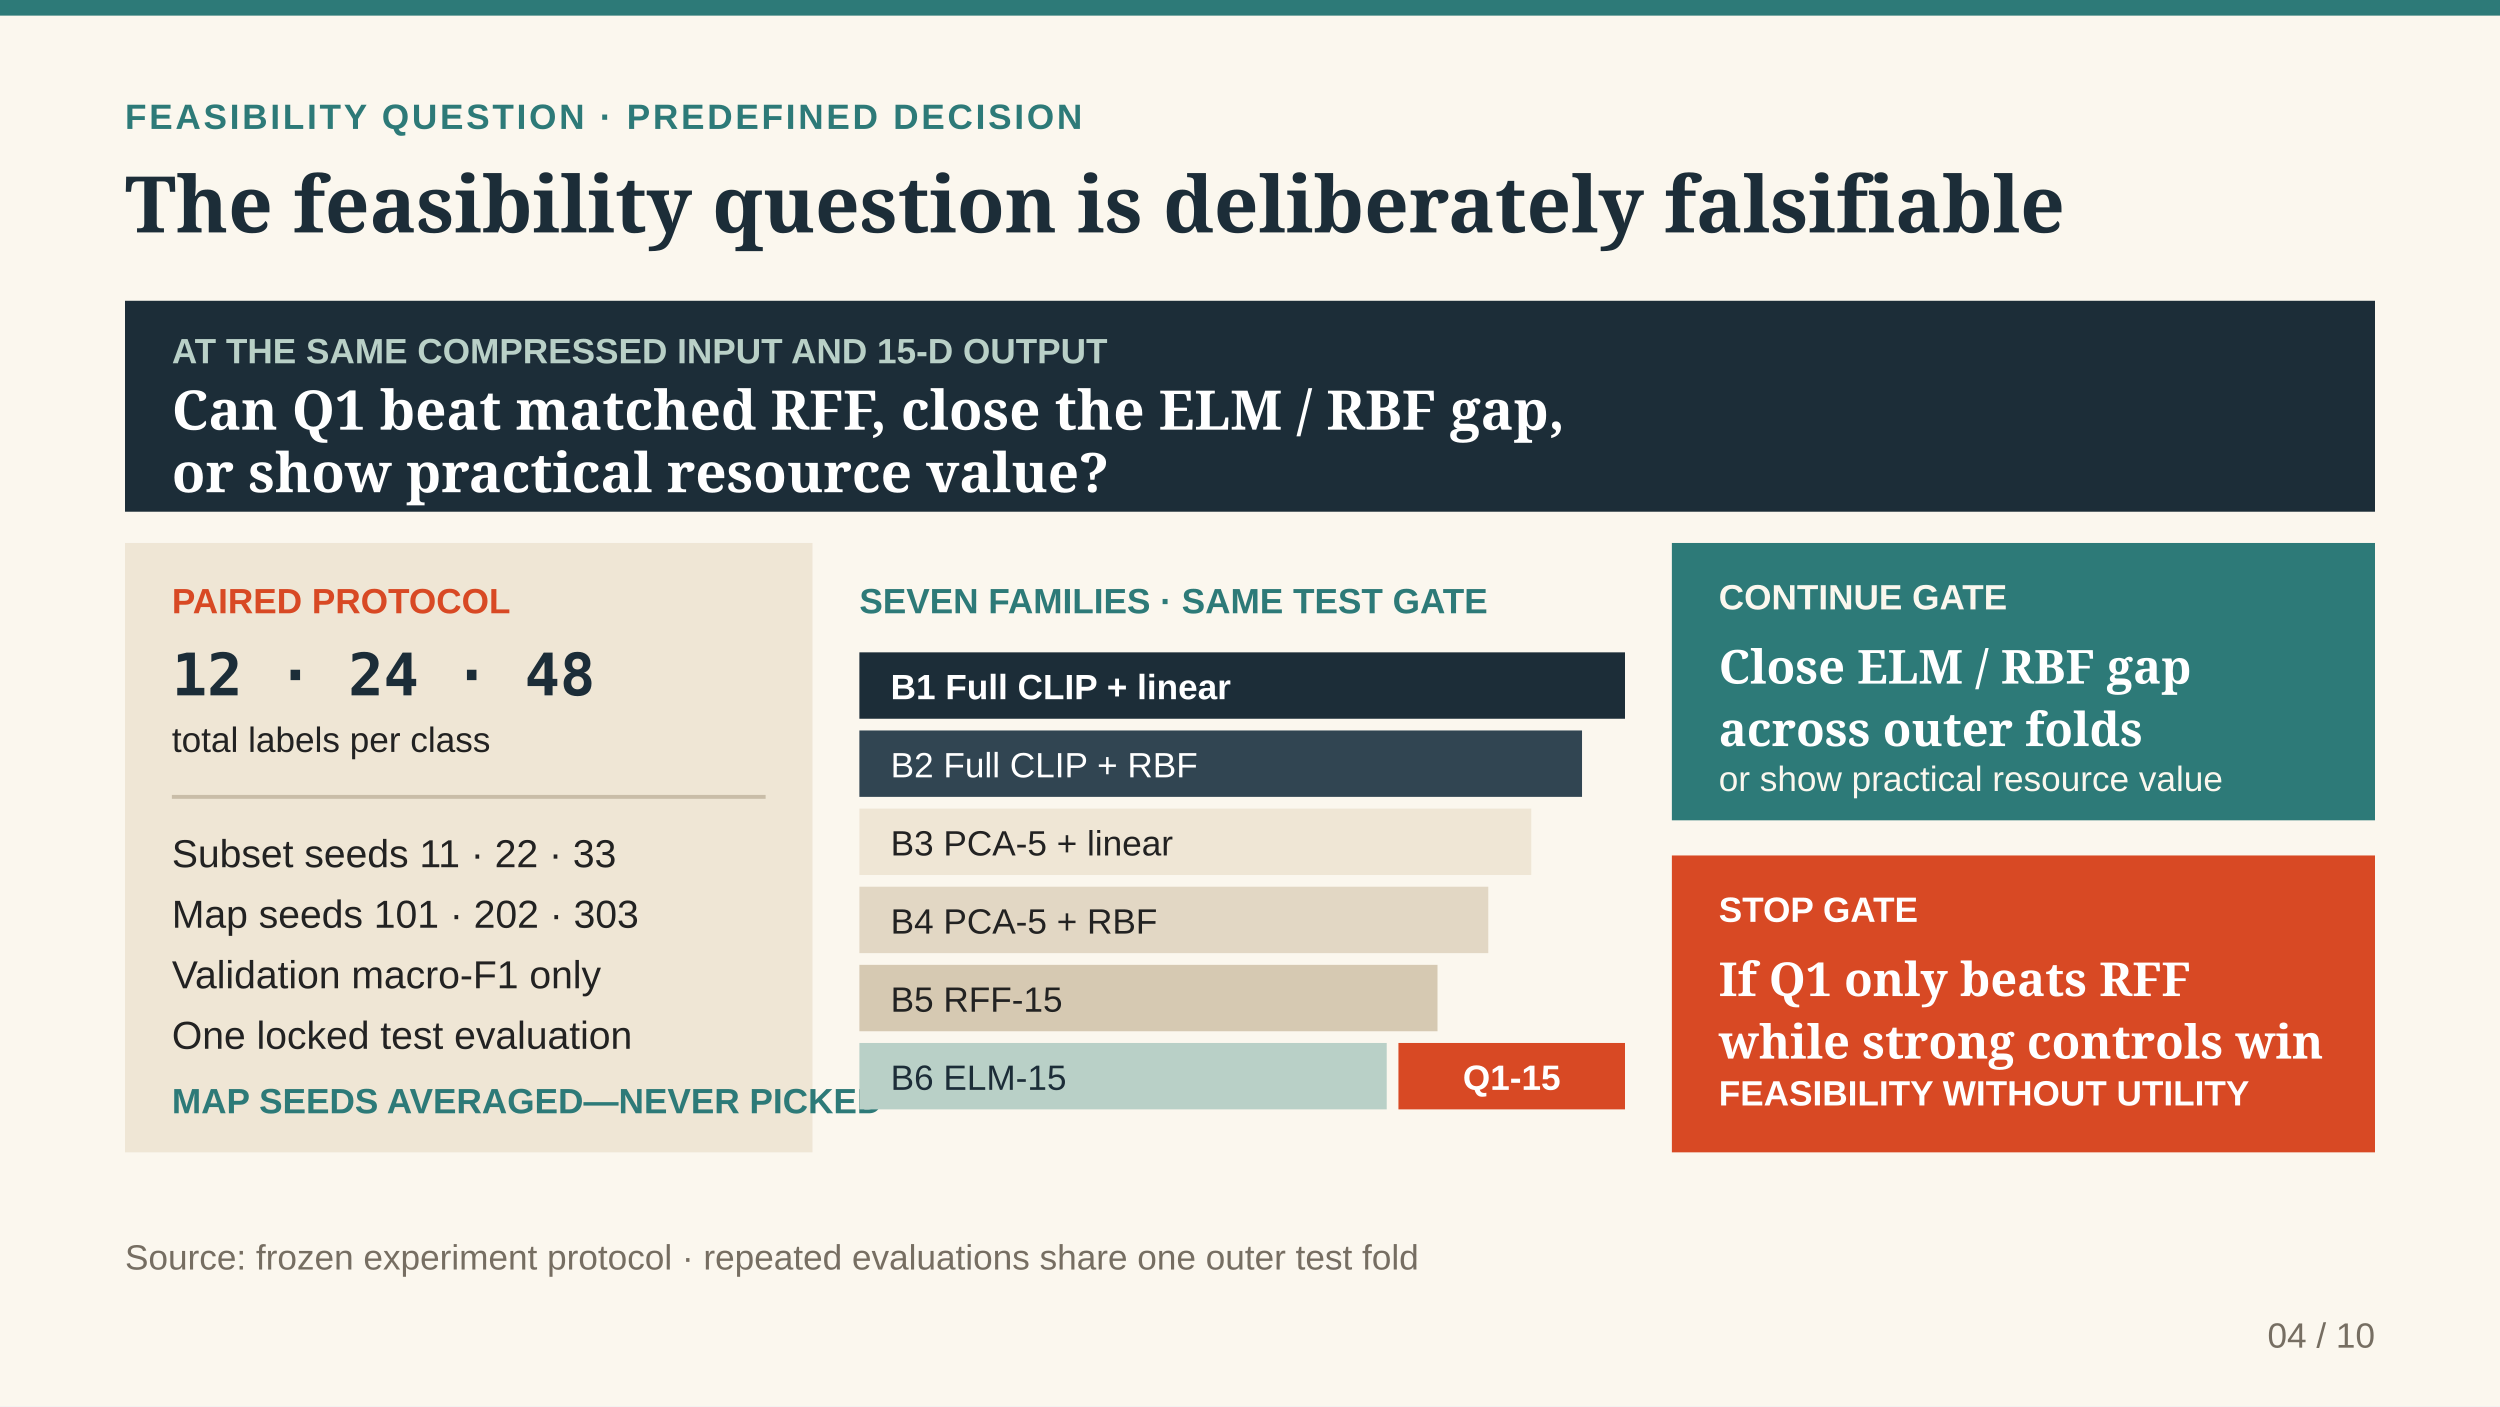
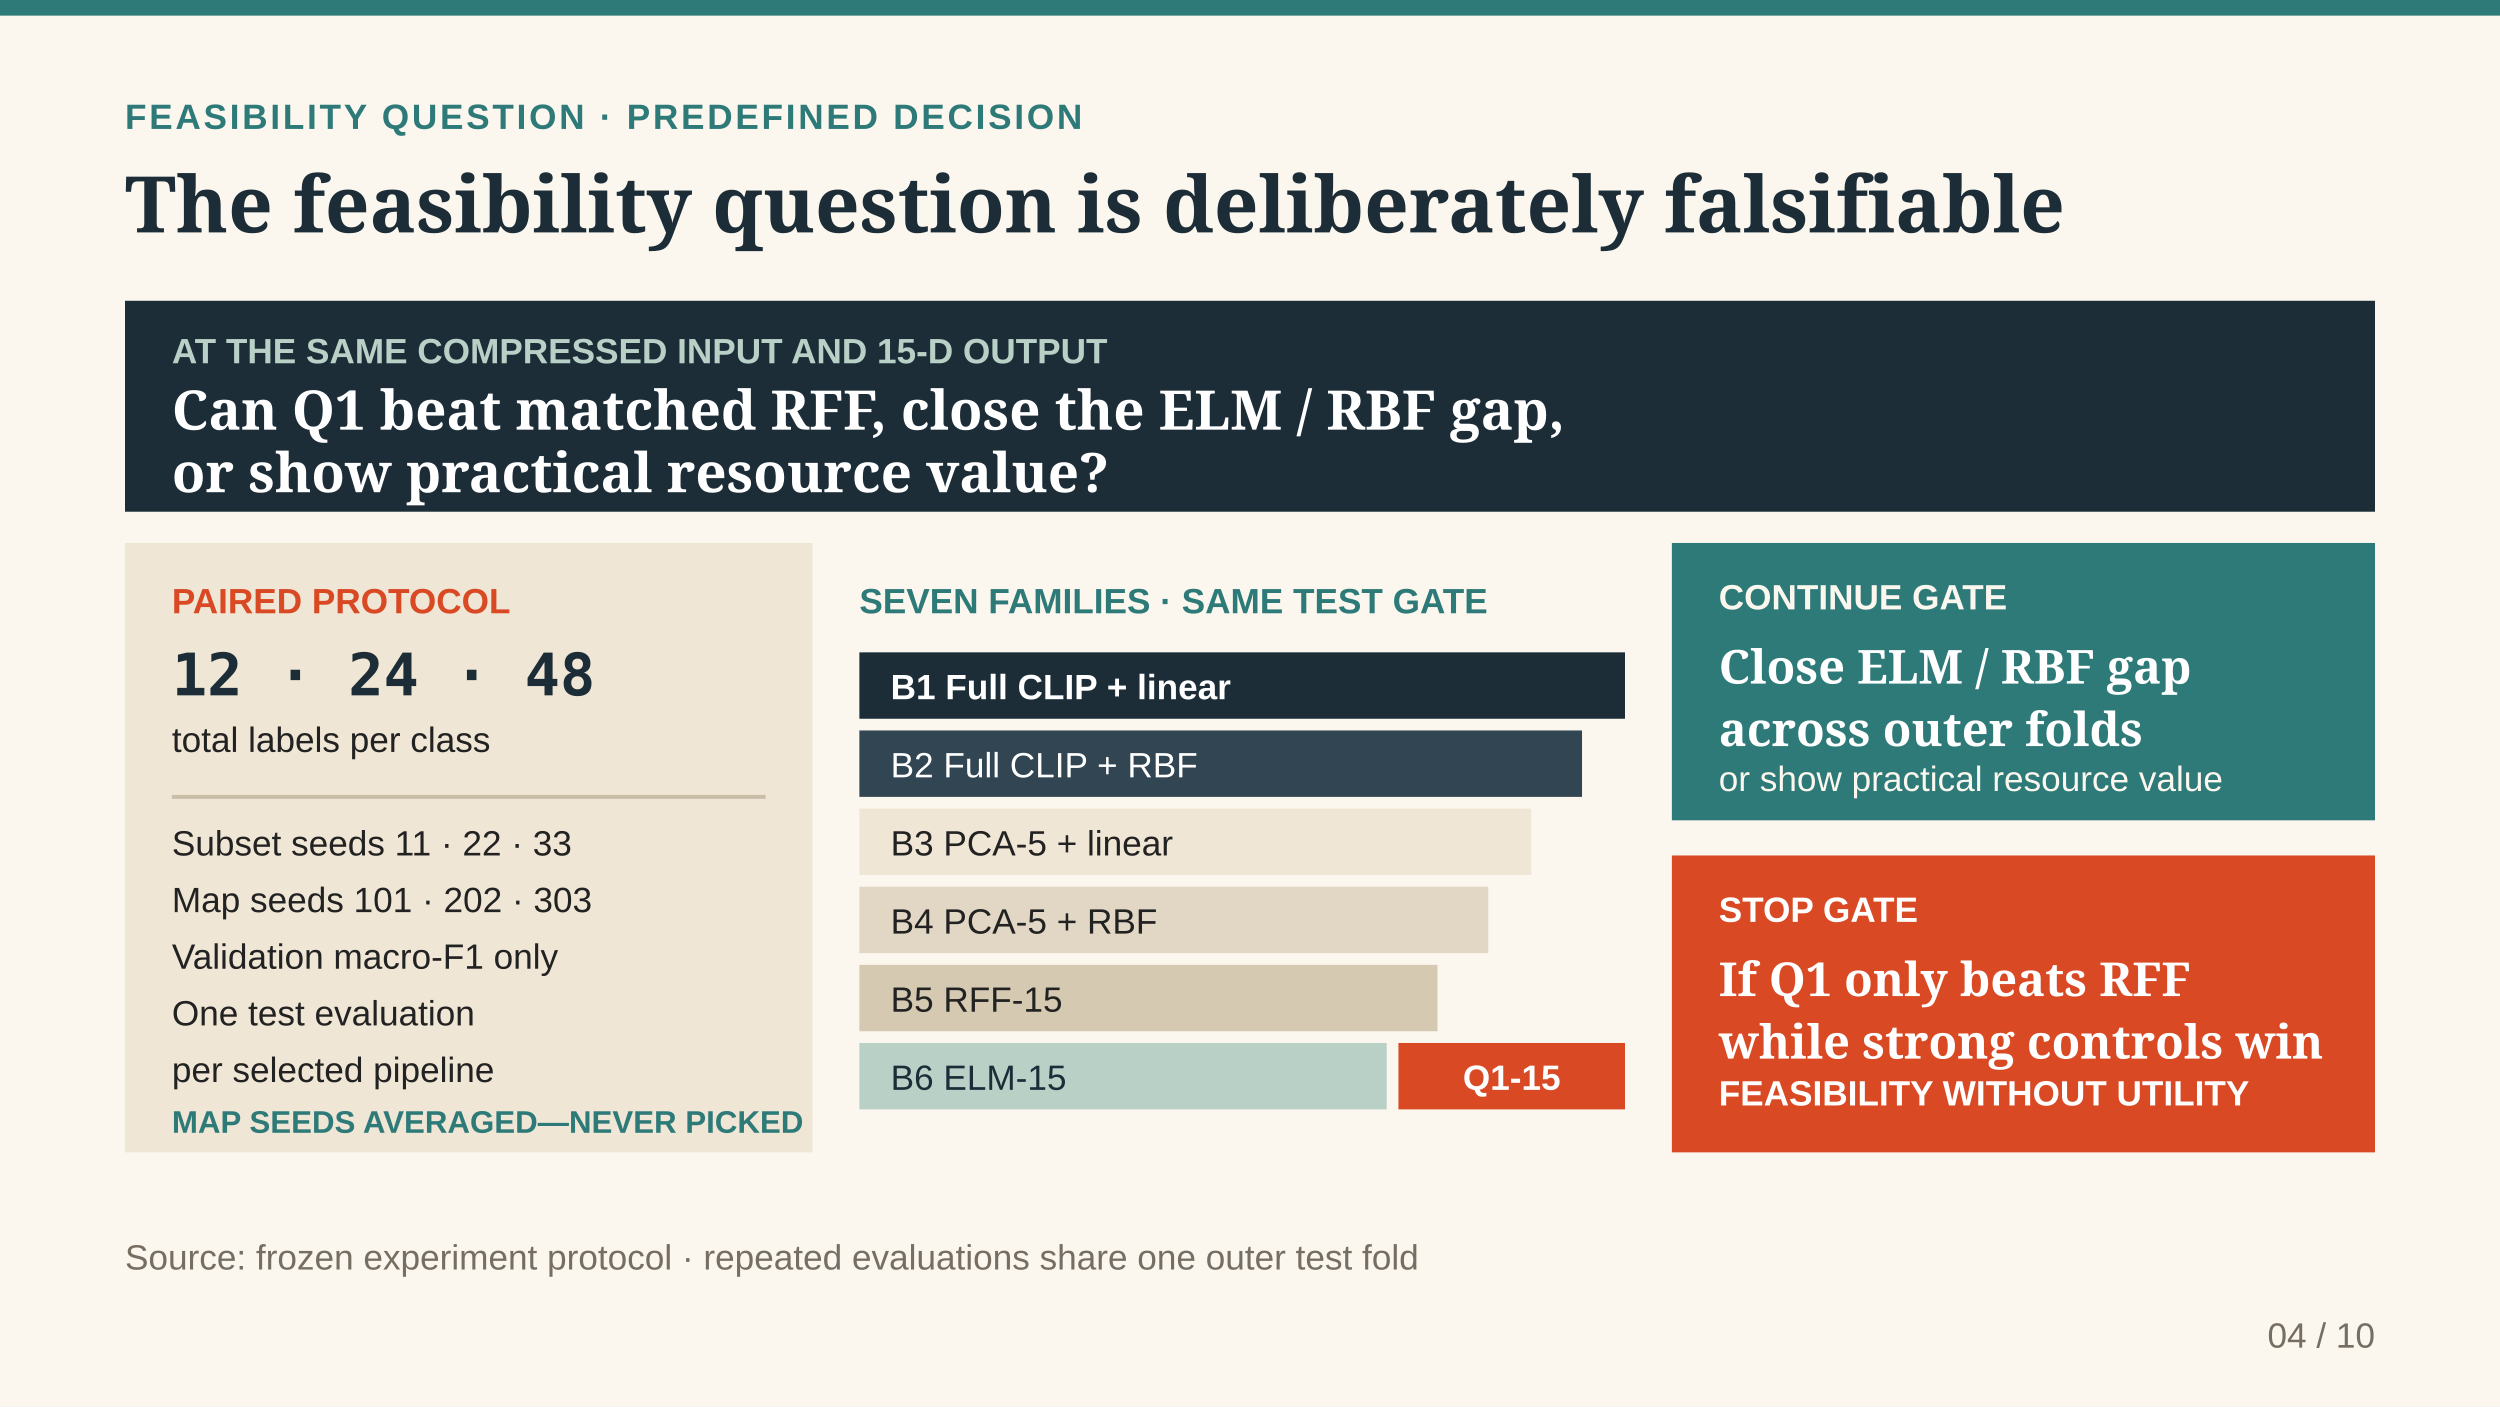
<svg xmlns="http://www.w3.org/2000/svg" width="1280" height="720" viewBox="0 0 1280 720" data-pptx-page-role="content">
  <rect id="page-bg" data-pptx-role="background" x="0" y="0" width="1280" height="720" fill="#FBF7EE" />
  <rect id="top-rule" data-pptx-role="decoration" x="0" y="0" width="1280" height="8" fill="#2D7A78" />
  <g id="header" data-pptx-bounds="64 38 1152 100">
    <text x="64" y="66" font-family="Arial" font-size="18" font-weight="700" letter-spacing="1.4" fill="#2D7A78">FEASIBILITY QUESTION · PREDEFINED DECISION</text>
    <text x="64" y="119" font-family="Georgia" font-size="40" font-weight="700" fill="#1C2D38">The feasibility question is deliberately falsifiable</text>
  </g>
  <g id="research-question" data-pptx-bounds="64 154 1152 108">
    <rect x="64" y="154" width="1152" height="108" fill="#1C2D38" />
    <text x="88" y="186" font-family="Arial" font-size="18" font-weight="700" fill="#B9D0C7">AT THE SAME COMPRESSED INPUT AND 15-D OUTPUT</text>
    <text x="88" y="220" font-family="Georgia" font-size="28" font-weight="700" fill="#FFFFFF">Can Q1 beat matched RFF, close the ELM / RBF gap,<tspan x="88" dy="32">or show practical resource value?</tspan>
    </text>
  </g>
  <g id="protocol" data-pptx-bounds="64 278 352 312">
    <rect x="64" y="278" width="352" height="312" fill="#EFE6D5" />
    <text x="88" y="314" font-family="Arial" font-size="18" font-weight="700" fill="#D84924">PAIRED PROTOCOL</text>
    <text x="88" y="356" font-family="Consolas" font-size="30" font-weight="700" fill="#1C2D38">12 · 24 · 48</text>
    <text x="88" y="385" font-family="Arial" font-size="18" fill="#222222">total labels per class</text>
    <line x1="88" y1="408" x2="392" y2="408" stroke="#C9BDA8" stroke-width="2" />
-     <text x="88" y="444" font-family="Arial" font-size="20" fill="#222222">Subset seeds 11 · 22 · 33<tspan x="88" dy="31">Map seeds 101 · 202 · 303</tspan>
-       <tspan x="88" dy="31">Validation macro-F1 only</tspan>
-       <tspan x="88" dy="31">One locked test evaluation</tspan>
+     <text x="88" y="438" font-family="Arial" font-size="18" fill="#222222">Subset seeds 11 · 22 · 33<tspan x="88" dy="29">Map seeds 101 · 202 · 303</tspan>
+       <tspan x="88" dy="29">Validation macro-F1 only</tspan>
+       <tspan x="88" dy="29">One test evaluation</tspan>
+       <tspan x="88" dy="29">per selected pipeline</tspan>
    </text>
-     <text x="88" y="570" font-family="Arial" font-size="18" font-weight="700" fill="#2D7A78">MAP SEEDS AVERAGED—NEVER PICKED</text>
+     <text x="88" y="580" font-family="Arial" font-size="16" font-weight="700" fill="#2D7A78">MAP SEEDS AVERAGED—NEVER PICKED</text>
  </g>
  <g id="baseline-ladder" data-pptx-bounds="440 278 392 312">
    <text x="440" y="314" font-family="Arial" font-size="18" font-weight="700" fill="#2D7A78">SEVEN FAMILIES · SAME TEST GATE</text>
    <rect x="440" y="334" width="392" height="34" fill="#1C2D38" />
    <text x="456" y="358" font-family="Arial" font-size="18" font-weight="700" fill="#FFFFFF">B1  Full CLIP + linear</text>
    <rect x="440" y="374" width="370" height="34" fill="#314552" />
    <text x="456" y="398" font-family="Arial" font-size="18" fill="#FFFFFF">B2  Full CLIP + RBF</text>
    <rect x="440" y="414" width="344" height="34" fill="#EFE6D5" />
    <text x="456" y="438" font-family="Arial" font-size="18" fill="#222222">B3  PCA-5 + linear</text>
    <rect x="440" y="454" width="322" height="34" fill="#E2D7C4" />
    <text x="456" y="478" font-family="Arial" font-size="18" fill="#222222">B4  PCA-5 + RBF</text>
    <rect x="440" y="494" width="296" height="34" fill="#D6C9B2" />
    <text x="456" y="518" font-family="Arial" font-size="18" fill="#222222">B5  RFF-15</text>
    <rect x="440" y="534" width="270" height="34" fill="#B9D0C7" />
    <text x="456" y="558" font-family="Arial" font-size="18" fill="#1C2D38">B6  ELM-15</text>
    <rect x="716" y="534" width="116" height="34" fill="#D84924" />
    <text x="774" y="558" text-anchor="middle" font-family="Arial" font-size="18" font-weight="700" fill="#FFFFFF">Q1-15</text>
  </g>
  <g id="decision-gates" data-pptx-bounds="856 278 360 312">
    <rect x="856" y="278" width="360" height="142" fill="#2D7A78" />
    <text x="880" y="312" font-family="Arial" font-size="18" font-weight="700" fill="#FBF7EE">CONTINUE GATE</text>
    <text x="880" y="350" font-family="Georgia" font-size="24" font-weight="700" fill="#FFFFFF">Close ELM / RBF gap<tspan x="880" dy="32">across outer folds</tspan>
    </text>
    <text x="880" y="405" font-family="Arial" font-size="18" fill="#FBF7EE">or show practical resource value</text>
    <rect x="856" y="438" width="360" height="152" fill="#D84924" />
    <text x="880" y="472" font-family="Arial" font-size="18" font-weight="700" fill="#FFFFFF">STOP GATE</text>
    <text x="880" y="510" font-family="Georgia" font-size="24" font-weight="700" fill="#FFFFFF">If Q1 only beats RFF<tspan x="880" dy="32">while strong controls win</tspan>
    </text>
    <text x="880" y="566" font-family="Arial" font-size="18" font-weight="700" fill="#FFFFFF">FEASIBILITY WITHOUT UTILITY</text>
  </g>
  <g id="source" data-pptx-bounds="64 625 950 32">
    <text x="64" y="650" font-family="Arial" font-size="18" fill="#766E62">Source: frozen experiment protocol · repeated evaluations share one outer test fold</text>
  </g>
  <g id="page-index" data-pptx-bounds="1124 667 92 30">
    <text x="1216" y="690" text-anchor="end" font-family="Arial" font-size="18" fill="#766E62">04 / 10</text>
  </g>
</svg>
